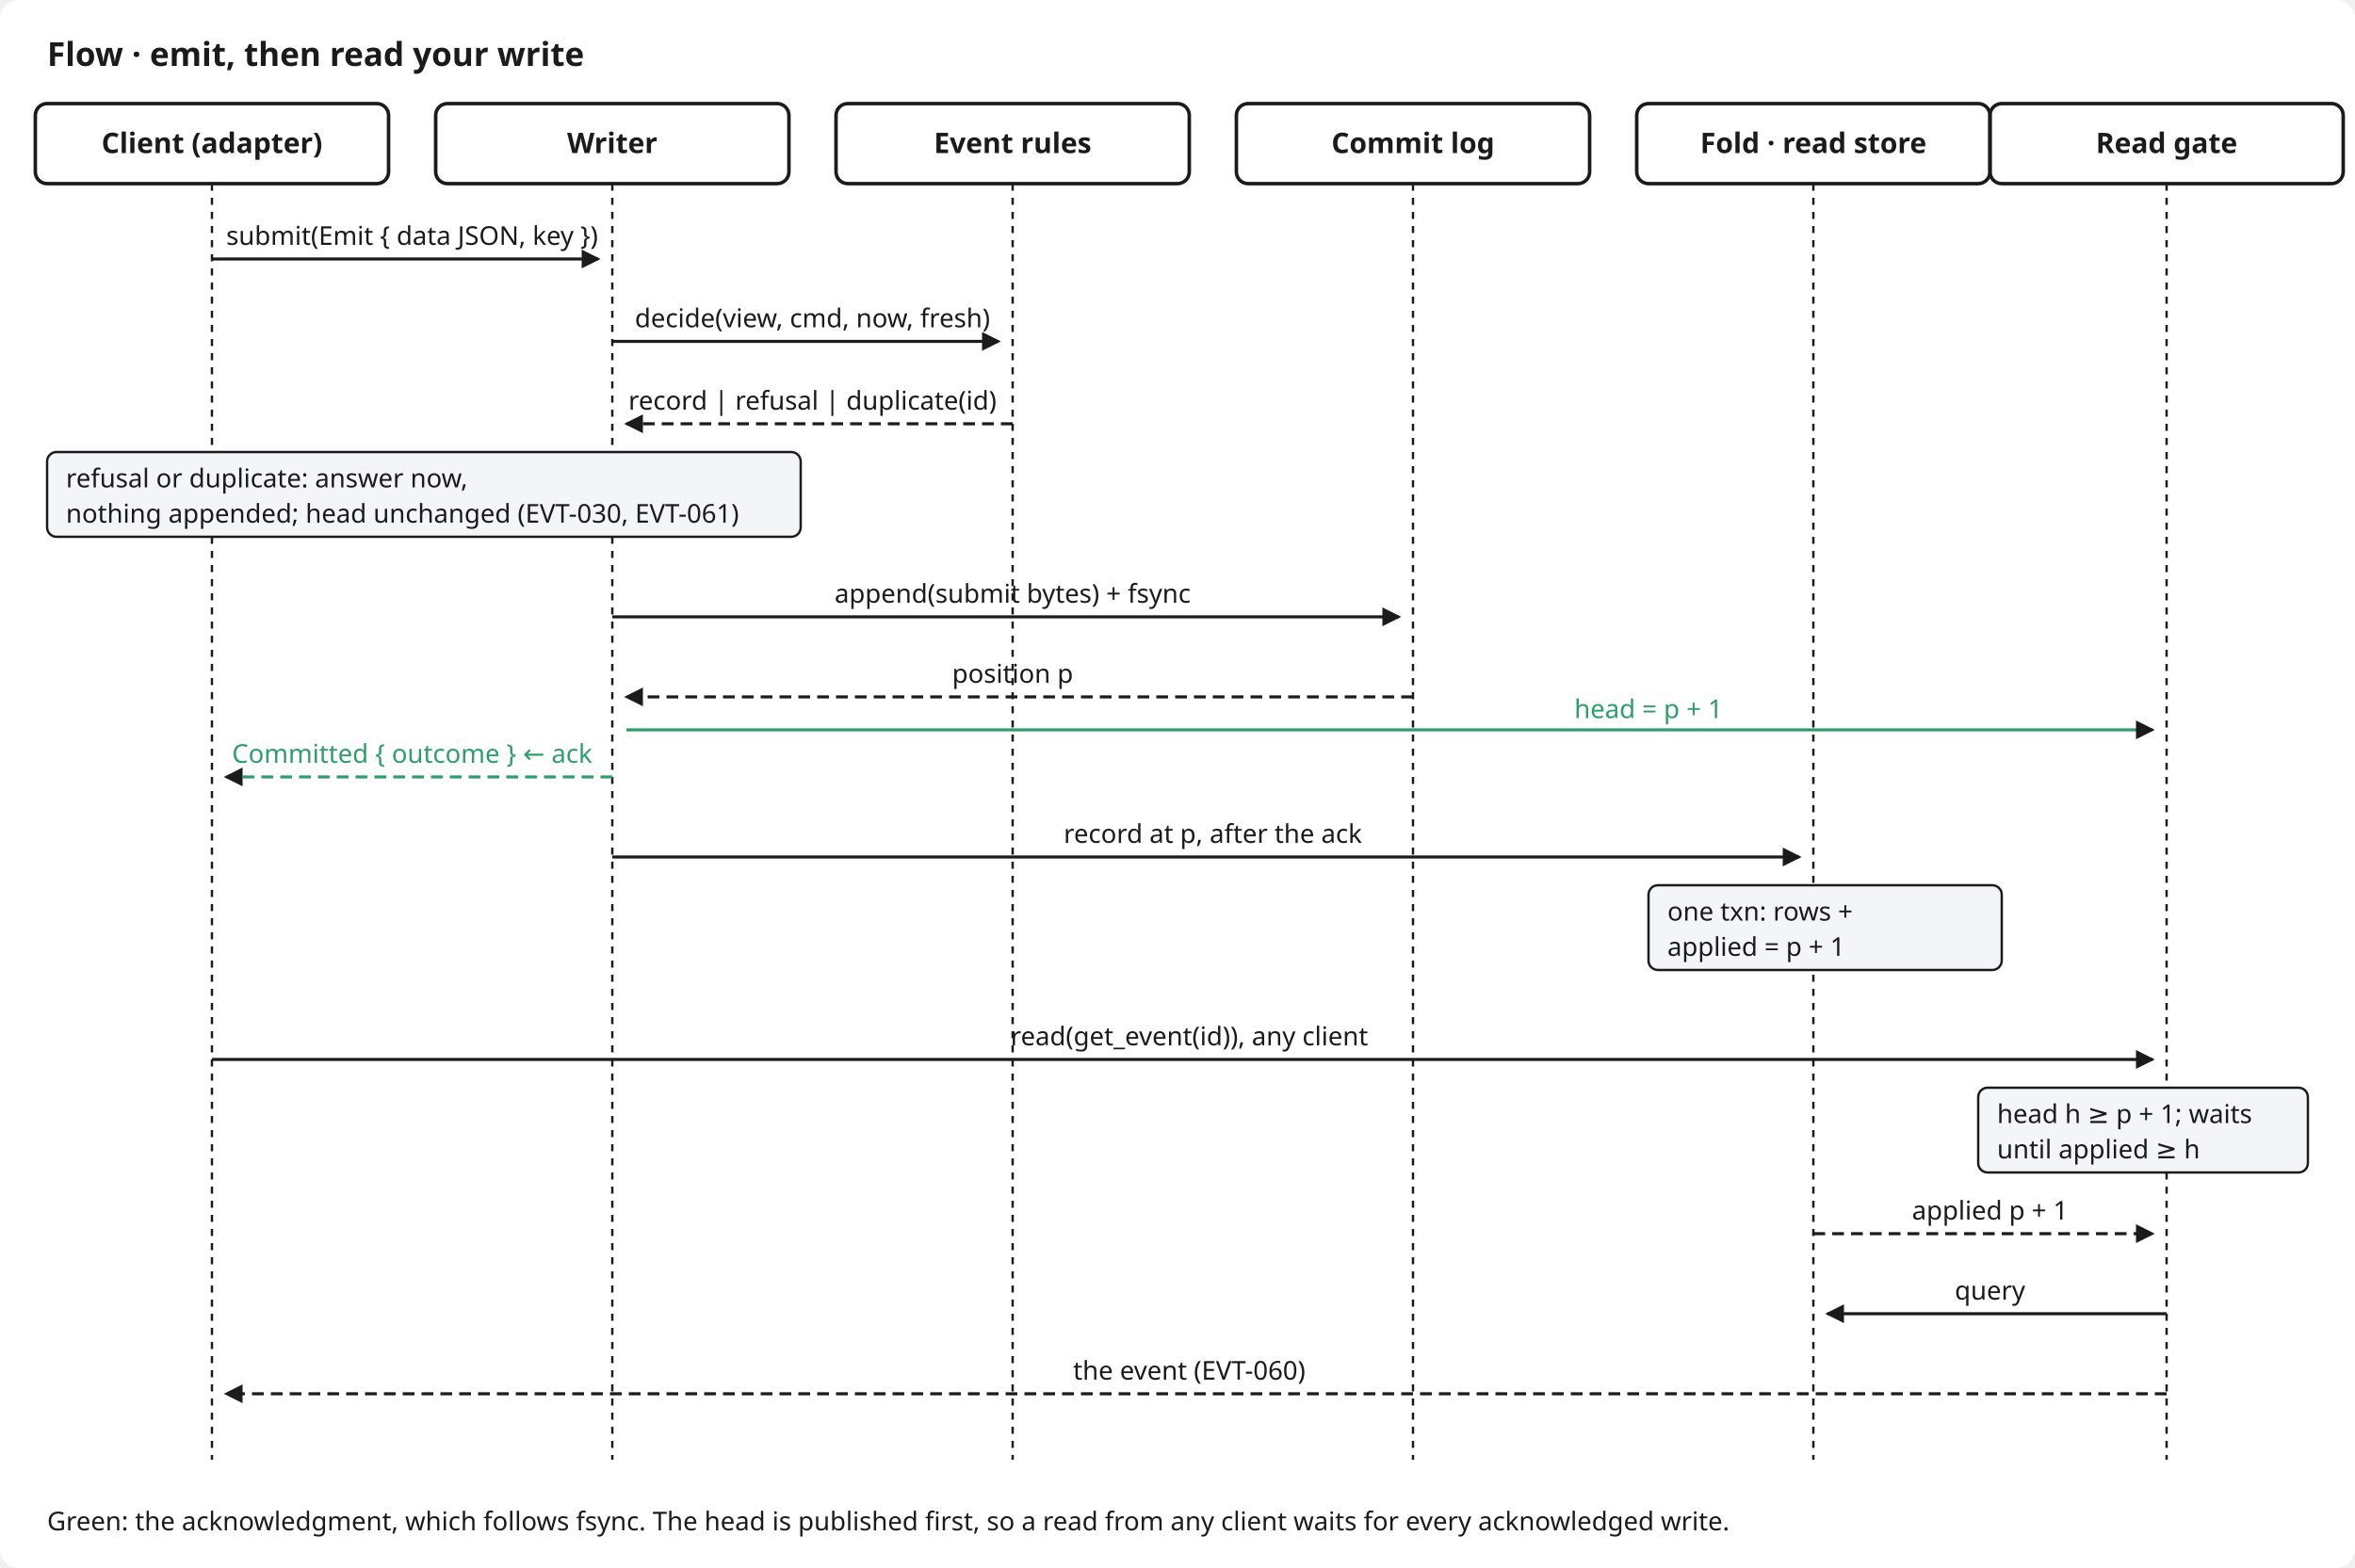
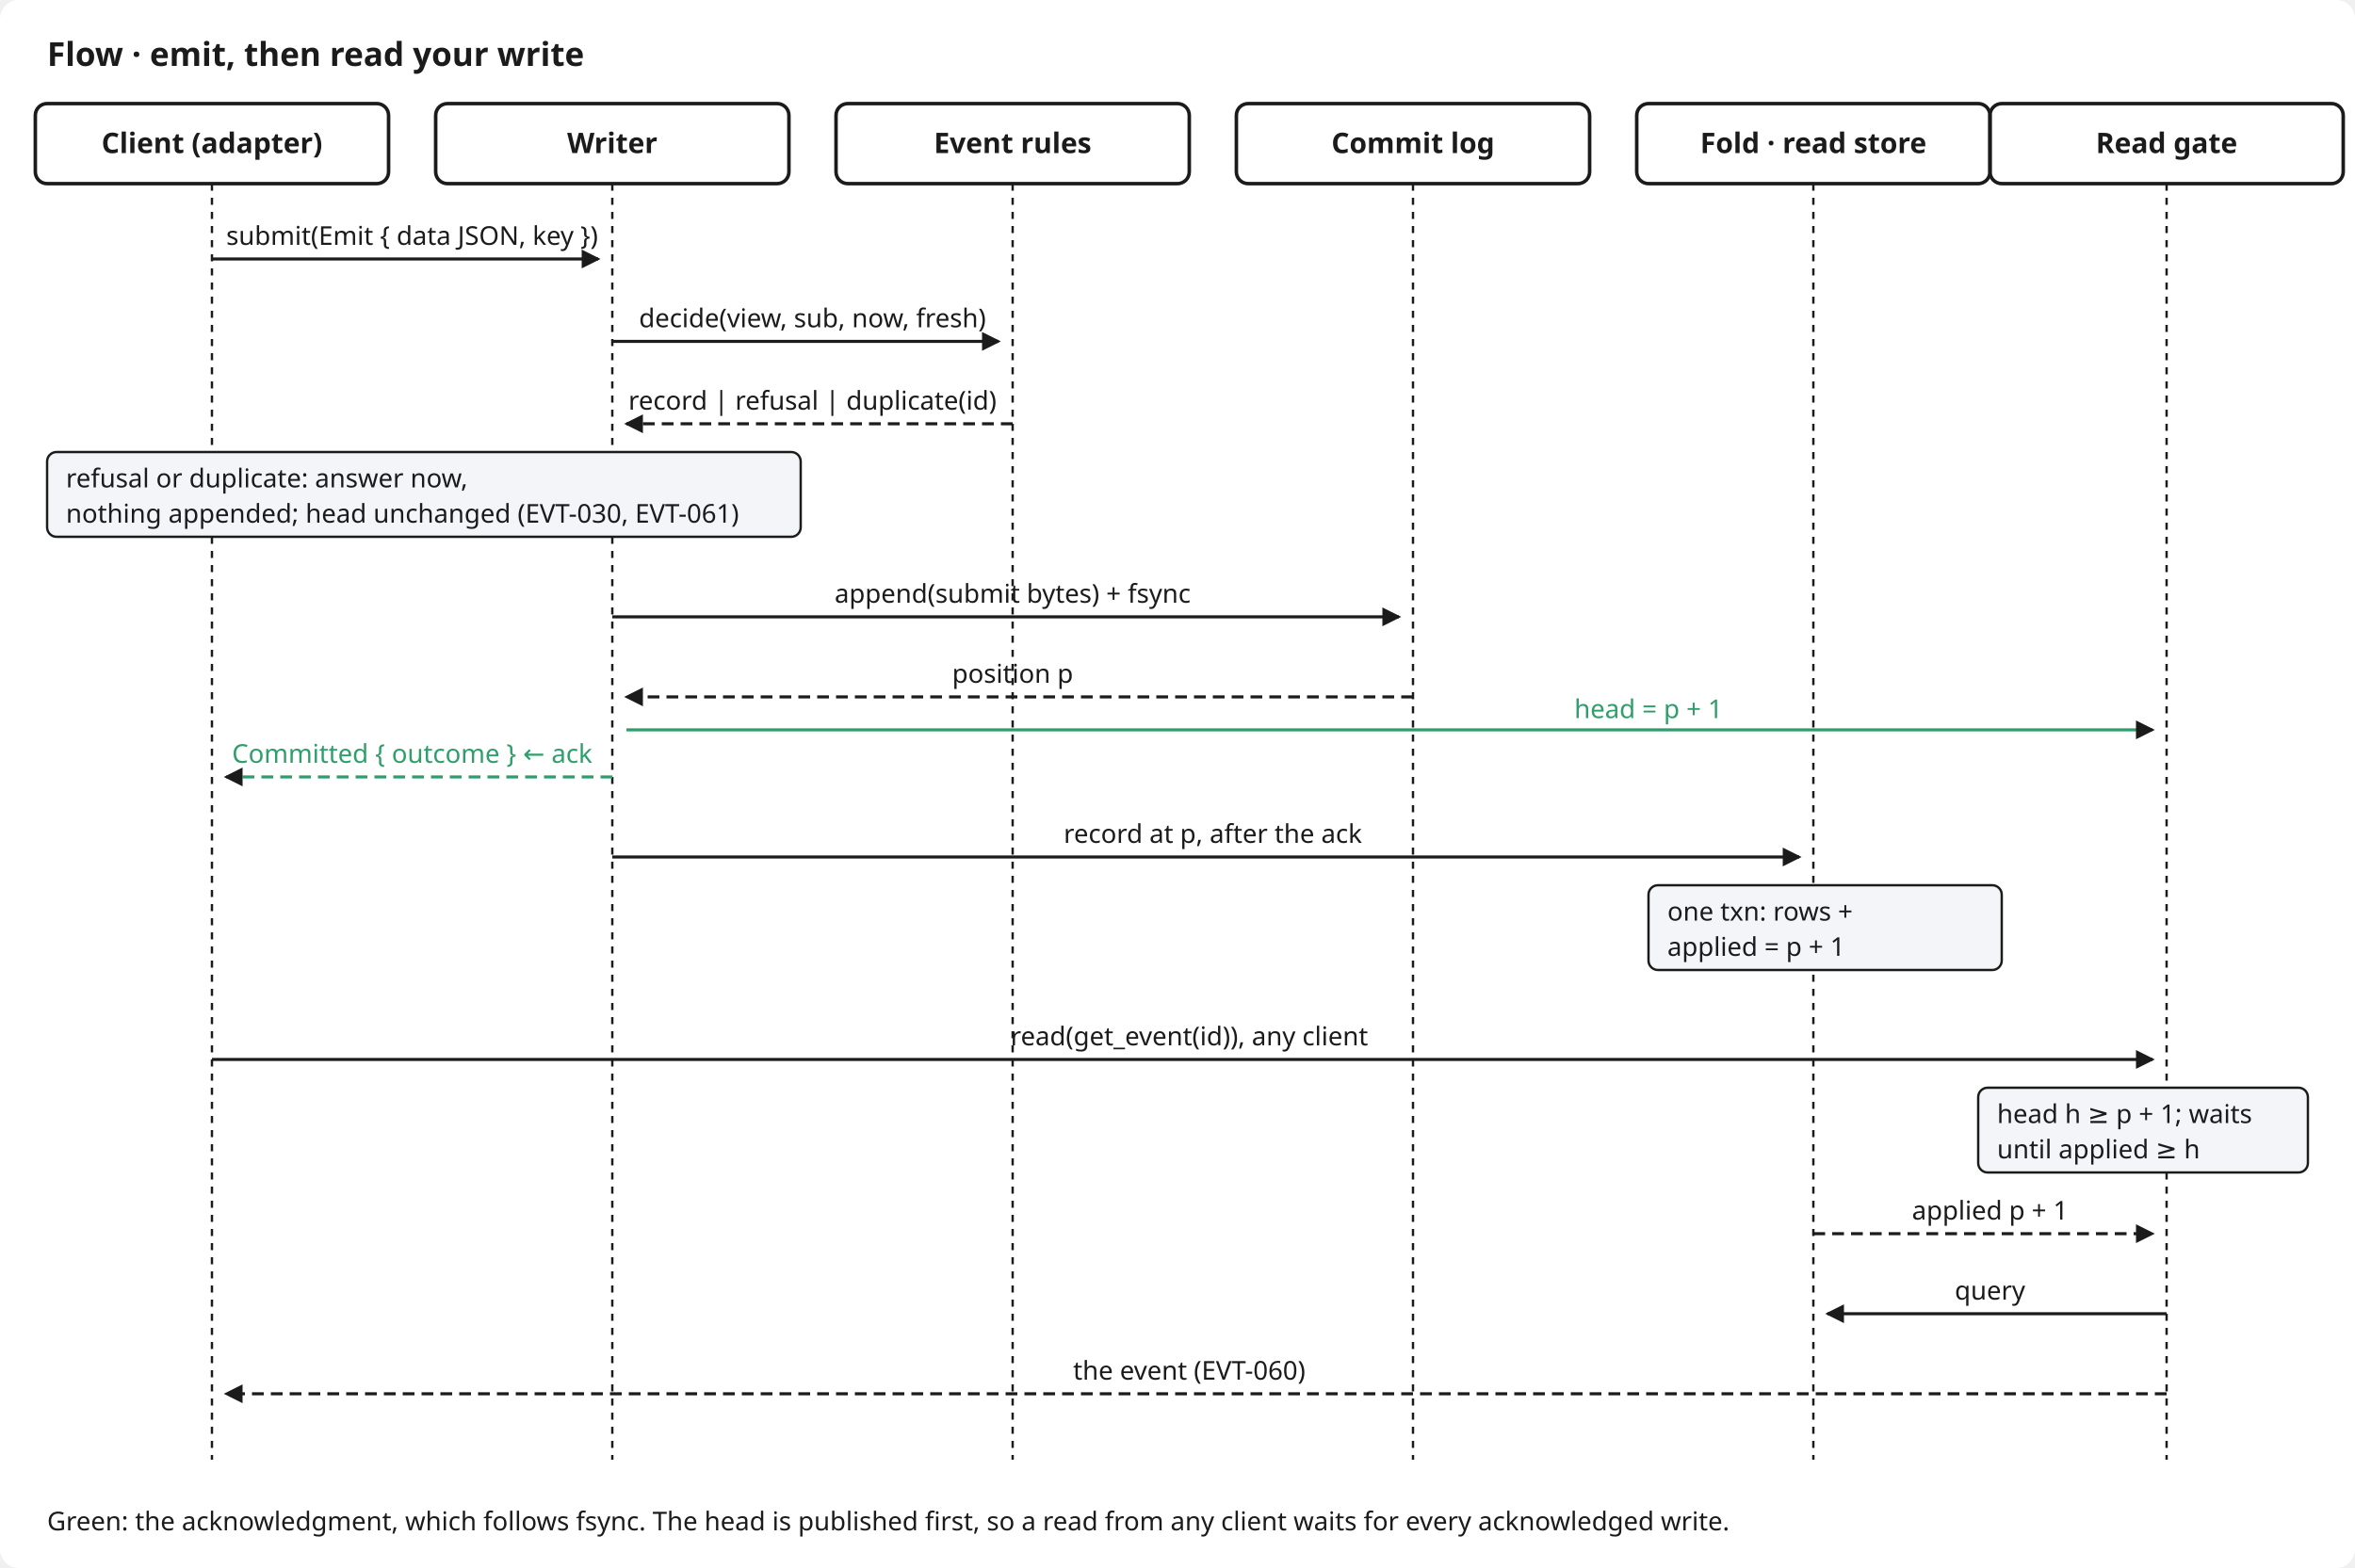
<svg xmlns="http://www.w3.org/2000/svg" width="1000" height="666" viewBox="0 0 1000 666" role="img" aria-label="Sequence: emit, then read your write. The client submits an emit to the writer; the writer asks the event rules to decide; a refusal or duplicate is answered at once with nothing appended. Otherwise the writer appends the submit and fsyncs, gets position p, publishes head p + 1 to the read gate, and acknowledges Committed with the outcome. The fold applies the record at p in one transaction. A read from any client snapshots the head on arrival, waits at the read gate until it is applied, then queries the read store and returns the event." font-family="sans-serif" fill="currentColor">
  <style>svg{color:#1b1b1b}.bg{fill:#ffffff}.band{fill:#f3f5f8}.pure{fill:#e8f1fb}.lib{fill:#f6efe6}@media (prefers-color-scheme:dark){svg{color:#e6e6e6}.bg{fill:#16181d}.band{fill:#1f232b}.pure{fill:#18283a}.lib{fill:#2b241b}}</style>
  <rect class="bg" width="1000" height="666" rx="8" />
  <defs>
    <marker id="a-flow-emit-read" markerUnits="userSpaceOnUse" markerWidth="8" markerHeight="8" refX="7" refY="4" orient="auto">
      <path d="M0,0 L8,4 L0,8 z" fill="currentColor" />
    </marker>
  </defs>
  <text x="20" y="28" font-size="14" font-weight="600" text-anchor="start">Flow · emit, then read your write</text>
  <rect x="15" y="44" width="150" height="34" rx="5" fill="none" stroke="currentColor" stroke-width="1.5" />
  <text x="90.0" y="65.0" text-anchor="middle" font-size="12" font-weight="600">Client (adapter)</text>
  <path d="M90 78 V620" stroke="currentColor" stroke-width="1" fill="none" stroke-dasharray="3 3" />
  <rect x="185" y="44" width="150" height="34" rx="5" fill="none" stroke="currentColor" stroke-width="1.5" />
  <text x="260.0" y="65.0" text-anchor="middle" font-size="12" font-weight="600">Writer</text>
  <path d="M260 78 V620" stroke="currentColor" stroke-width="1" fill="none" stroke-dasharray="3 3" />
  <rect x="355" y="44" width="150" height="34" rx="5" fill="none" stroke="currentColor" stroke-width="1.5" />
  <text x="430.0" y="65.0" text-anchor="middle" font-size="12" font-weight="600">Event rules</text>
  <path d="M430 78 V620" stroke="currentColor" stroke-width="1" fill="none" stroke-dasharray="3 3" />
  <rect x="525" y="44" width="150" height="34" rx="5" fill="none" stroke="currentColor" stroke-width="1.5" />
  <text x="600.0" y="65.0" text-anchor="middle" font-size="12" font-weight="600">Commit log</text>
  <path d="M600 78 V620" stroke="currentColor" stroke-width="1" fill="none" stroke-dasharray="3 3" />
  <rect x="695" y="44" width="150" height="34" rx="5" fill="none" stroke="currentColor" stroke-width="1.5" />
  <text x="770.0" y="65.0" text-anchor="middle" font-size="12" font-weight="600">Fold · read store</text>
  <path d="M770 78 V620" stroke="currentColor" stroke-width="1" fill="none" stroke-dasharray="3 3" />
  <rect x="845" y="44" width="150" height="34" rx="5" fill="none" stroke="currentColor" stroke-width="1.5" />
  <text x="920.0" y="65.0" text-anchor="middle" font-size="12" font-weight="600">Read gate</text>
  <path d="M920 78 V620" stroke="currentColor" stroke-width="1" fill="none" stroke-dasharray="3 3" />
  <path d="M90 110 H254" stroke="currentColor" stroke-width="1.3" fill="none" marker-end="url(#a-flow-emit-read)" />
  <text x="175.0" y="104" font-size="11" text-anchor="middle">submit(Emit { data JSON, key })</text>
  <path d="M260 145 H424" stroke="currentColor" stroke-width="1.3" fill="none" marker-end="url(#a-flow-emit-read)" />
-   <text x="345.0" y="139" font-size="11" text-anchor="middle">decide(view, cmd, now, fresh)</text>
+   <text x="345.0" y="139" font-size="11" text-anchor="middle">decide(view, sub, now, fresh)</text>
  <path d="M430 180 H266" stroke="currentColor" stroke-width="1.3" fill="none" marker-end="url(#a-flow-emit-read)" stroke-dasharray="5 3" />
  <text x="345.0" y="174" font-size="11" text-anchor="middle">record | refusal | duplicate(id)</text>
  <rect class="band" x="20" y="192" width="320" height="36" rx="4" />
  <rect x="20" y="192" width="320" height="36" rx="4" fill="none" stroke="currentColor" stroke-width="1" />
  <text x="28" y="207" font-size="11" text-anchor="start">refusal or duplicate: answer now,</text>
  <text x="28" y="222" font-size="11" text-anchor="start">nothing appended; head unchanged (EVT-030, EVT-061)</text>
  <path d="M260 262 H594" stroke="currentColor" stroke-width="1.3" fill="none" marker-end="url(#a-flow-emit-read)" />
  <text x="430.0" y="256" font-size="11" text-anchor="middle">append(submit bytes) + fsync</text>
  <path d="M600 296 H266" stroke="currentColor" stroke-width="1.3" fill="none" marker-end="url(#a-flow-emit-read)" stroke-dasharray="5 3" />
  <text x="430.0" y="290" font-size="11" text-anchor="middle">position p</text>
  <path d="M266 310 H914" stroke="#2e9e6b" stroke-width="1.3" fill="none" marker-end="url(#a-flow-emit-read)" />
  <text x="700" y="305" font-size="11" text-anchor="middle" fill="#2e9e6b">head = p + 1</text>
  <path d="M260 330 H96" stroke="#2e9e6b" stroke-width="1.3" fill="none" marker-end="url(#a-flow-emit-read)" stroke-dasharray="5 3" />
  <text x="175.0" y="324" font-size="11" text-anchor="middle" fill="#2e9e6b">Committed { outcome }   ← ack</text>
  <path d="M260 364 H764" stroke="currentColor" stroke-width="1.3" fill="none" marker-end="url(#a-flow-emit-read)" />
  <text x="515.0" y="358" font-size="11" text-anchor="middle">record at p, after the ack</text>
  <rect class="band" x="700" y="376" width="150" height="36" rx="4" />
  <rect x="700" y="376" width="150" height="36" rx="4" fill="none" stroke="currentColor" stroke-width="1" />
  <text x="708" y="391" font-size="11" text-anchor="start">one txn: rows +</text>
  <text x="708" y="406" font-size="11" text-anchor="start">applied = p + 1</text>
  <path d="M90 450 H914" stroke="currentColor" stroke-width="1.3" fill="none" marker-end="url(#a-flow-emit-read)" />
  <text x="505.0" y="444" font-size="11" text-anchor="middle">read(get_event(id)), any client</text>
  <rect class="band" x="840" y="462" width="140" height="36" rx="4" />
  <rect x="840" y="462" width="140" height="36" rx="4" fill="none" stroke="currentColor" stroke-width="1" />
  <text x="848" y="477" font-size="11" text-anchor="start">head h ≥ p + 1; waits</text>
  <text x="848" y="492" font-size="11" text-anchor="start">until applied ≥ h</text>
  <path d="M770 524 H914" stroke="currentColor" stroke-width="1.3" fill="none" marker-end="url(#a-flow-emit-read)" stroke-dasharray="5 3" />
  <text x="845.0" y="518" font-size="11" text-anchor="middle">applied p + 1</text>
  <path d="M920 558 H776" stroke="currentColor" stroke-width="1.3" fill="none" marker-end="url(#a-flow-emit-read)" />
  <text x="845.0" y="552" font-size="11" text-anchor="middle">query</text>
  <path d="M920 592 H96" stroke="currentColor" stroke-width="1.3" fill="none" marker-end="url(#a-flow-emit-read)" stroke-dasharray="5 3" />
  <text x="505.0" y="586" font-size="11" text-anchor="middle">the event (EVT-060)</text>
  <text x="20" y="650" font-size="11" text-anchor="start">Green: the acknowledgment, which follows fsync. The head is published first, so a read from any client waits for every acknowledged write.</text>
</svg>
